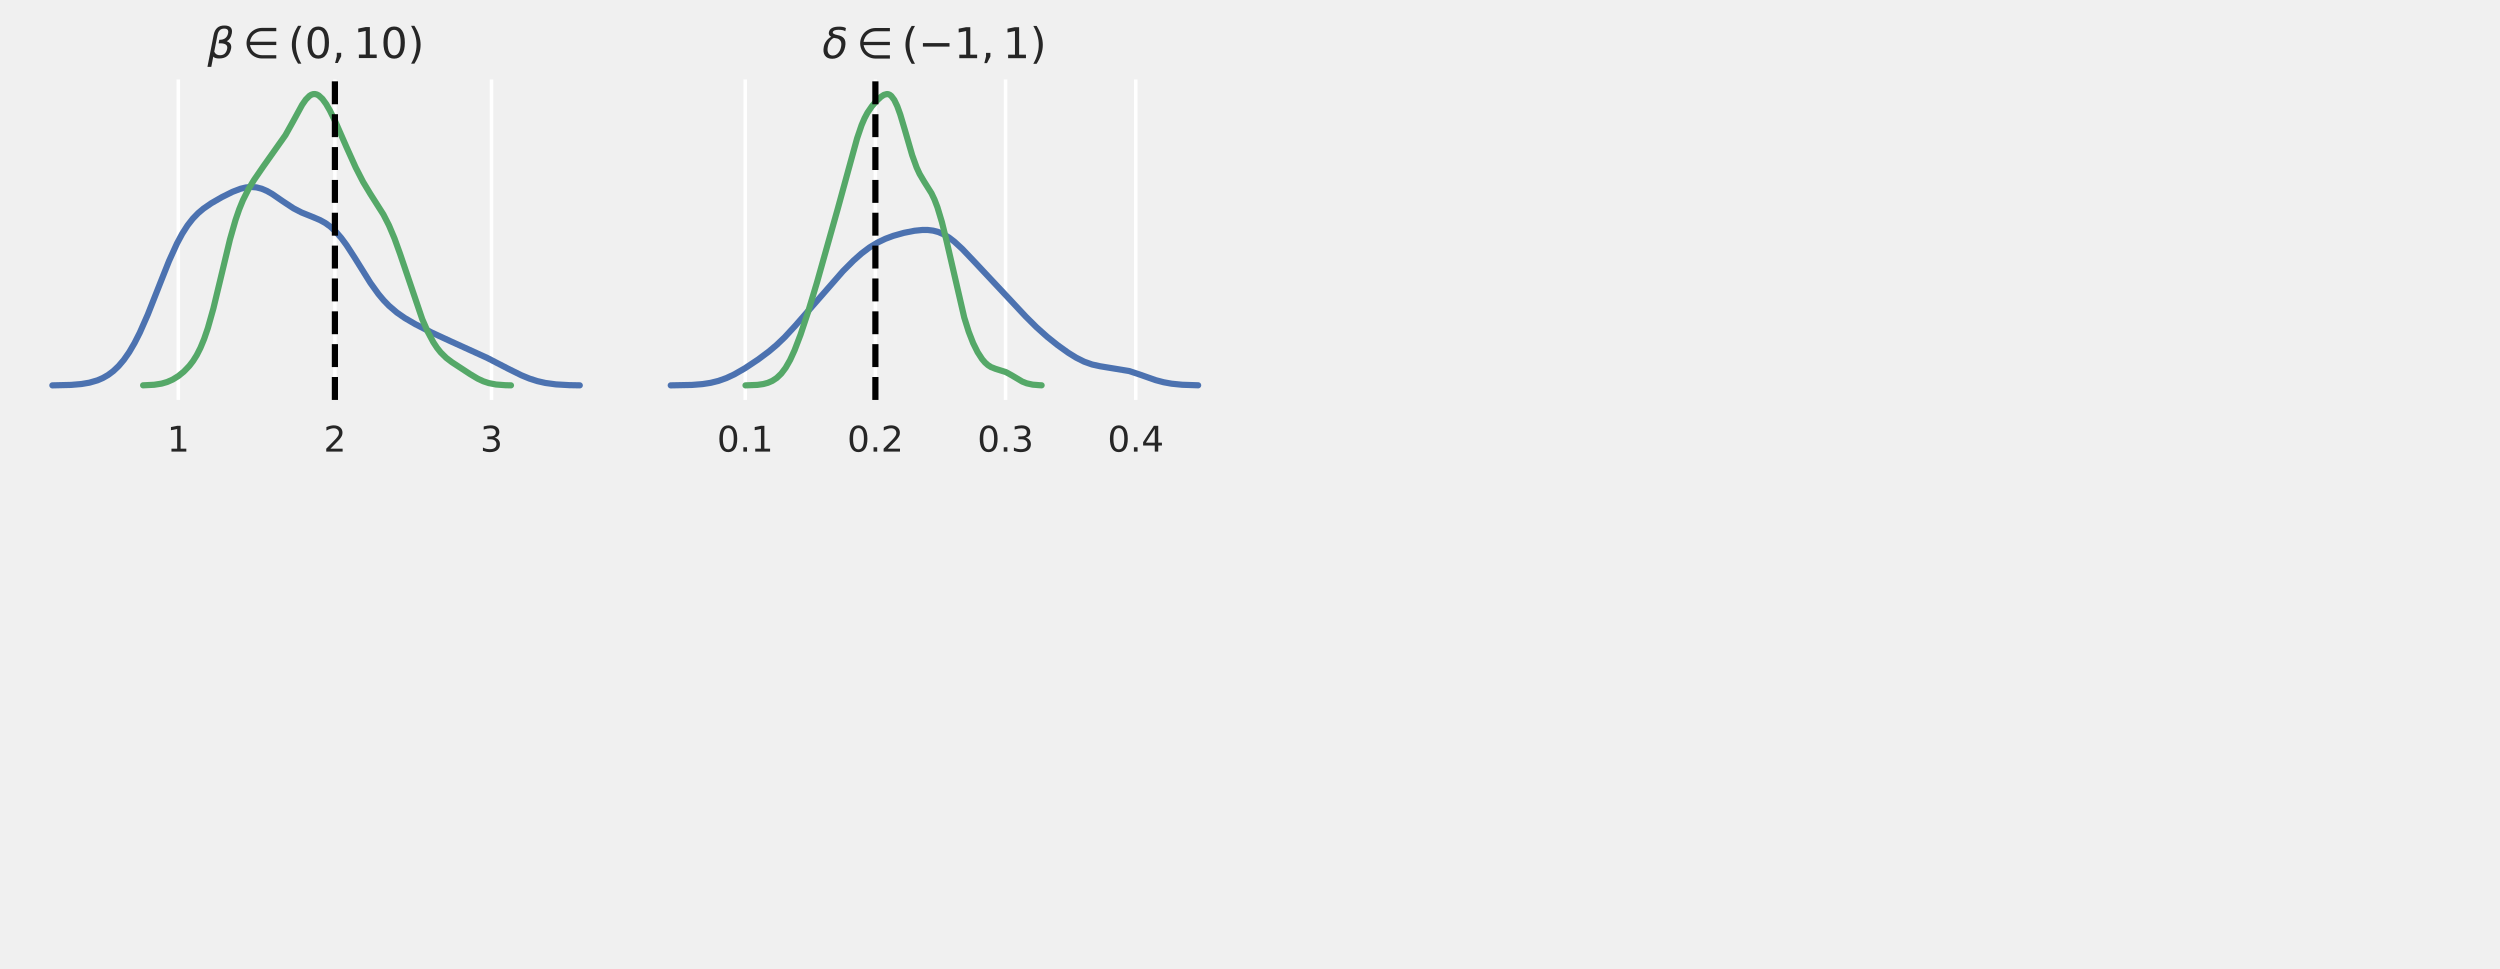
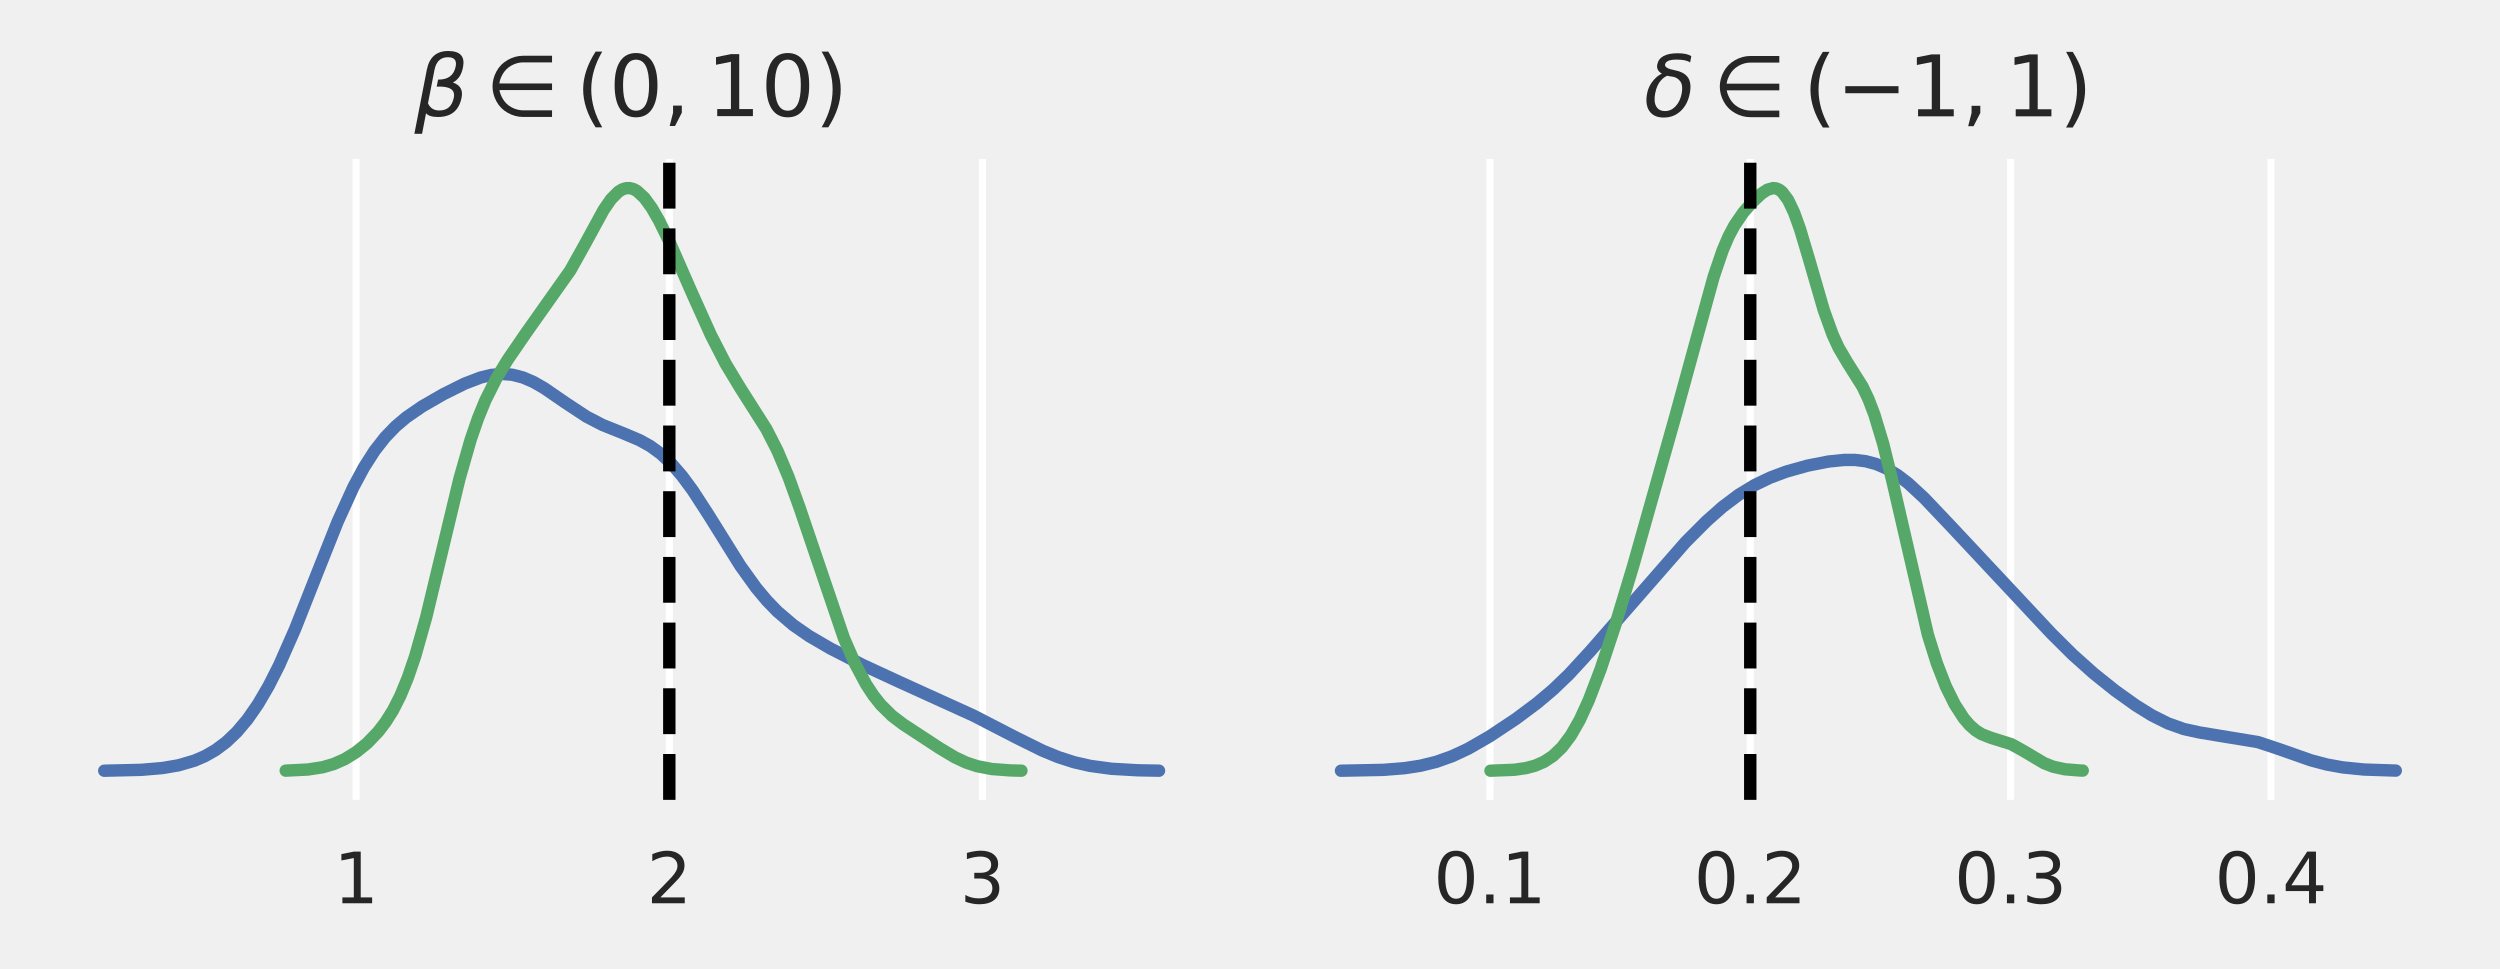
- <svg xmlns="http://www.w3.org/2000/svg" xmlns:xlink="http://www.w3.org/1999/xlink" height="500pt" version="1.1" viewBox="0 0 705.6 273.6" width="1290pt">
+ <svg xmlns="http://www.w3.org/2000/svg" xmlns:xlink="http://www.w3.org/1999/xlink" height="500pt" version="1.1" viewBox="0 0 352.8 136.8" width="1290pt">
  <defs>
    <style type="text/css">
*{stroke-linecap:butt;stroke-linejoin:round;}
  </style>
  </defs>
  <g id="figure_1">
    <g id="patch_1">
-       <path d="M 0 136.8 L 352.8 136.8 L 352.8 0 L 0 0 z " style="fill:none;" />
+       <path d="M 0 136.8  L 352.8 136.8  L 352.8 0  L 0 0  z " style="fill:none;" />
    </g>
    <g id="axes_1">
      <g id="patch_2">
-         <path d="M 7.2 112.922 L 171 112.922 L 171 22.44 L 7.2 22.44 z " style="fill:none;" />
+         <path d="M 7.2 112.922  L 171 112.922  L 171 22.44  L 7.2 22.44  z " style="fill:none;" />
      </g>
      <g id="matplotlib.axis_1">
        <g id="xtick_1">
          <g id="line2d_1">
-             <path clip-path="url(#p217ef95598)" d="M 50.207 112.922 L 50.207 22.44 " style="fill:none;stroke:#ffffff;stroke-linecap:round;" />
+             <path clip-path="url(#p217ef95598)" d="M 50.207 112.922  L 50.207 22.44  " style="fill:none;stroke:#ffffff;stroke-linecap:round;" />
          </g>
          <g id="line2d_2" />
          <g id="text_1">
            <defs>
-               <path d="M 12.406 8.297 L 28.516 8.297 L 28.516 63.922 L 10.984 60.406 L 10.984 69.391 L 28.422 72.906 L 38.281 72.906 L 38.281 8.297 L 54.391 8.297 L 54.391 0 L 12.406 0 z " id="DejaVuSans-49" />
+               <path d="M 12.406 8.297  L 28.516 8.297  L 28.516 63.922  L 10.984 60.406  L 10.984 69.391  L 28.422 72.906  L 38.281 72.906  L 38.281 8.297  L 54.391 8.297  L 54.391 0  L 12.406 0  z " id="DejaVuSans-49" />
            </defs>
            <g style="fill:#262626;" transform="translate(47.02565 127.5203)scale(0.1 -0.1)">
              <use xlink:href="#DejaVuSans-49" />
            </g>
          </g>
        </g>
        <g id="xtick_2">
          <g id="line2d_3">
-             <path clip-path="url(#p217ef95598)" d="M 94.42 112.922 L 94.42 22.44 " style="fill:none;stroke:#ffffff;stroke-linecap:round;" />
+             <path clip-path="url(#p217ef95598)" d="M 94.42 112.922  L 94.42 22.44  " style="fill:none;stroke:#ffffff;stroke-linecap:round;" />
          </g>
          <g id="line2d_4" />
          <g id="text_2">
            <defs>
-               <path d="M 19.188 8.297 L 53.609 8.297 L 53.609 0 L 7.328 0 L 7.328 8.297 Q 12.938 14.109 22.625 23.891 Q 32.328 33.688 34.812 36.531 Q 39.547 41.844 41.422 45.531 Q 43.312 49.219 43.312 52.781 Q 43.312 58.594 39.234 62.25 Q 35.156 65.922 28.609 65.922 Q 23.969 65.922 18.812 64.312 Q 13.672 62.703 7.812 59.422 L 7.812 69.391 Q 13.766 71.781 18.938 73 Q 24.125 74.219 28.422 74.219 Q 39.75 74.219 46.484 68.547 Q 53.219 62.891 53.219 53.422 Q 53.219 48.922 51.531 44.891 Q 49.859 40.875 45.406 35.406 Q 44.188 33.984 37.641 27.219 Q 31.109 20.453 19.188 8.297 z " id="DejaVuSans-50" />
+               <path d="M 19.188 8.297  L 53.609 8.297  L 53.609 0  L 7.328 0  L 7.328 8.297  Q 12.938 14.109 22.625 23.891  Q 32.328 33.688 34.812 36.531  Q 39.547 41.844 41.422 45.531  Q 43.312 49.219 43.312 52.781  Q 43.312 58.594 39.234 62.25  Q 35.156 65.922 28.609 65.922  Q 23.969 65.922 18.812 64.312  Q 13.672 62.703 7.812 59.422  L 7.812 69.391  Q 13.766 71.781 18.938 73  Q 24.125 74.219 28.422 74.219  Q 39.75 74.219 46.484 68.547  Q 53.219 62.891 53.219 53.422  Q 53.219 48.922 51.531 44.891  Q 49.859 40.875 45.406 35.406  Q 44.188 33.984 37.641 27.219  Q 31.109 20.453 19.188 8.297  z " id="DejaVuSans-50" />
            </defs>
            <g style="fill:#262626;" transform="translate(91.23867 127.5203)scale(0.1 -0.1)">
              <use xlink:href="#DejaVuSans-50" />
            </g>
          </g>
        </g>
        <g id="xtick_3">
          <g id="line2d_5">
-             <path clip-path="url(#p217ef95598)" d="M 138.633 112.922 L 138.633 22.44 " style="fill:none;stroke:#ffffff;stroke-linecap:round;" />
+             <path clip-path="url(#p217ef95598)" d="M 138.633 112.922  L 138.633 22.44  " style="fill:none;stroke:#ffffff;stroke-linecap:round;" />
          </g>
          <g id="line2d_6" />
          <g id="text_3">
            <defs>
-               <path d="M 40.578 39.312 Q 47.656 37.797 51.625 33 Q 55.609 28.219 55.609 21.188 Q 55.609 10.406 48.188 4.484 Q 40.766 -1.422 27.094 -1.422 Q 22.516 -1.422 17.656 -0.516 Q 12.797 0.391 7.625 2.203 L 7.625 11.719 Q 11.719 9.328 16.594 8.109 Q 21.484 6.891 26.812 6.891 Q 36.078 6.891 40.938 10.547 Q 45.797 14.203 45.797 21.188 Q 45.797 27.641 41.281 31.266 Q 36.766 34.906 28.719 34.906 L 20.219 34.906 L 20.219 43.016 L 29.109 43.016 Q 36.375 43.016 40.234 45.922 Q 44.094 48.828 44.094 54.297 Q 44.094 59.906 40.109 62.906 Q 36.141 65.922 28.719 65.922 Q 24.656 65.922 20.016 65.031 Q 15.375 64.156 9.812 62.312 L 9.812 71.094 Q 15.438 72.656 20.344 73.438 Q 25.25 74.219 29.594 74.219 Q 40.828 74.219 47.359 69.109 Q 53.906 64.016 53.906 55.328 Q 53.906 49.266 50.438 45.094 Q 46.969 40.922 40.578 39.312 z " id="DejaVuSans-51" />
+               <path d="M 40.578 39.312  Q 47.656 37.797 51.625 33  Q 55.609 28.219 55.609 21.188  Q 55.609 10.406 48.188 4.484  Q 40.766 -1.422 27.094 -1.422  Q 22.516 -1.422 17.656 -0.516  Q 12.797 0.391 7.625 2.203  L 7.625 11.719  Q 11.719 9.328 16.594 8.109  Q 21.484 6.891 26.812 6.891  Q 36.078 6.891 40.938 10.547  Q 45.797 14.203 45.797 21.188  Q 45.797 27.641 41.281 31.266  Q 36.766 34.906 28.719 34.906  L 20.219 34.906  L 20.219 43.016  L 29.109 43.016  Q 36.375 43.016 40.234 45.922  Q 44.094 48.828 44.094 54.297  Q 44.094 59.906 40.109 62.906  Q 36.141 65.922 28.719 65.922  Q 24.656 65.922 20.016 65.031  Q 15.375 64.156 9.812 62.312  L 9.812 71.094  Q 15.438 72.656 20.344 73.438  Q 25.25 74.219 29.594 74.219  Q 40.828 74.219 47.359 69.109  Q 53.906 64.016 53.906 55.328  Q 53.906 49.266 50.438 45.094  Q 46.969 40.922 40.578 39.312  z " id="DejaVuSans-51" />
            </defs>
            <g style="fill:#262626;" transform="translate(135.4517 127.5203)scale(0.1 -0.1)">
              <use xlink:href="#DejaVuSans-51" />
            </g>
          </g>
        </g>
      </g>
      <g id="matplotlib.axis_2" />
      <g id="line2d_7">
-         <path clip-path="url(#p217ef95598)" d="M 14.645 108.809 L 19.883 108.682 L 22.877 108.428 L 25.121 108.045 L 27.366 107.392 L 28.863 106.748 L 30.359 105.89 L 31.856 104.771 L 33.353 103.348 L 34.849 101.577 L 36.346 99.423 L 37.842 96.866 L 39.339 93.912 L 41.584 88.816 L 44.577 81.239 L 47.57 73.719 L 49.815 68.772 L 51.312 65.985 L 52.808 63.643 L 54.305 61.727 L 55.801 60.178 L 57.298 58.914 L 59.543 57.37 L 62.536 55.646 L 65.529 54.158 L 67.774 53.299 L 69.27 52.934 L 70.767 52.791 L 72.264 52.906 L 73.76 53.293 L 75.257 53.938 L 76.753 54.796 L 79.746 56.856 L 82.74 58.828 L 84.984 59.99 L 87.978 61.193 L 90.222 62.142 L 91.719 62.972 L 93.216 64.06 L 94.712 65.459 L 96.209 67.186 L 97.705 69.214 L 99.95 72.673 L 104.44 79.872 L 106.685 82.996 L 108.181 84.784 L 109.678 86.33 L 111.923 88.251 L 114.168 89.808 L 117.161 91.552 L 121.65 93.846 L 126.888 96.269 L 137.365 101.029 L 143.351 104.117 L 147.092 105.967 L 149.337 106.89 L 151.582 107.612 L 153.827 108.125 L 156.82 108.532 L 160.561 108.747 L 163.555 108.803 L 163.555 108.803 " style="fill:none;stroke:#4c72b0;stroke-linecap:round;stroke-width:1.75;" />
+         <path clip-path="url(#p217ef95598)" d="M 14.645 108.809  L 19.883 108.682  L 22.877 108.428  L 25.121 108.045  L 27.366 107.392  L 28.863 106.748  L 30.359 105.89  L 31.856 104.771  L 33.353 103.348  L 34.849 101.577  L 36.346 99.423  L 37.842 96.866  L 39.339 93.912  L 41.584 88.816  L 44.577 81.239  L 47.57 73.719  L 49.815 68.772  L 51.312 65.985  L 52.808 63.643  L 54.305 61.727  L 55.801 60.178  L 57.298 58.914  L 59.543 57.37  L 62.536 55.646  L 65.529 54.158  L 67.774 53.299  L 69.27 52.934  L 70.767 52.791  L 72.264 52.906  L 73.76 53.293  L 75.257 53.938  L 76.753 54.796  L 79.746 56.856  L 82.74 58.828  L 84.984 59.99  L 87.978 61.193  L 90.222 62.142  L 91.719 62.972  L 93.216 64.06  L 94.712 65.459  L 96.209 67.186  L 97.705 69.214  L 99.95 72.673  L 104.44 79.872  L 106.685 82.996  L 108.181 84.784  L 109.678 86.33  L 111.923 88.251  L 114.168 89.808  L 117.161 91.552  L 121.65 93.846  L 126.888 96.269  L 137.365 101.029  L 143.351 104.117  L 147.092 105.967  L 149.337 106.89  L 151.582 107.612  L 153.827 108.125  L 156.82 108.532  L 160.561 108.747  L 163.555 108.803  L 163.555 108.803  " style="fill:none;stroke:#4c72b0;stroke-linecap:round;stroke-width:1.75;" />
      </g>
      <g id="line2d_8">
-         <path clip-path="url(#p217ef95598)" d="M 40.265 108.797 L 43.397 108.638 L 45.485 108.314 L 47.05 107.859 L 48.616 107.165 L 50.182 106.2 L 51.748 104.937 L 53.314 103.311 L 54.357 101.952 L 55.401 100.29 L 56.445 98.237 L 57.489 95.713 L 58.533 92.666 L 60.099 87.128 L 62.186 78.458 L 64.796 67.583 L 66.362 62.106 L 67.406 59.075 L 68.45 56.521 L 70.015 53.401 L 71.581 50.82 L 74.191 47.01 L 80.454 38.155 L 82.542 34.411 L 85.152 29.624 L 86.195 28.117 L 87.239 27.067 L 87.761 26.746 L 88.283 26.574 L 88.805 26.553 L 89.327 26.682 L 89.849 26.958 L 90.893 27.92 L 91.937 29.355 L 92.981 31.164 L 94.546 34.359 L 97.678 41.501 L 100.288 47.295 L 102.375 51.358 L 104.463 54.817 L 108.117 60.566 L 109.682 63.626 L 111.248 67.337 L 112.814 71.676 L 119.077 90.107 L 120.643 93.696 L 122.209 96.623 L 123.253 98.207 L 124.296 99.518 L 125.862 101.058 L 127.428 102.249 L 132.647 105.668 L 134.735 106.914 L 136.301 107.648 L 137.867 108.169 L 139.954 108.569 L 142.564 108.765 L 144.13 108.804 L 144.13 108.804 " style="fill:none;stroke:#55a868;stroke-linecap:round;stroke-width:1.75;" />
+         <path clip-path="url(#p217ef95598)" d="M 40.265 108.797  L 43.397 108.638  L 45.485 108.314  L 47.05 107.859  L 48.616 107.165  L 50.182 106.2  L 51.748 104.937  L 53.314 103.311  L 54.357 101.952  L 55.401 100.29  L 56.445 98.237  L 57.489 95.713  L 58.533 92.666  L 60.099 87.128  L 62.186 78.458  L 64.796 67.583  L 66.362 62.106  L 67.406 59.075  L 68.45 56.521  L 70.015 53.401  L 71.581 50.82  L 74.191 47.01  L 80.454 38.155  L 82.542 34.411  L 85.152 29.624  L 86.195 28.117  L 87.239 27.067  L 87.761 26.746  L 88.283 26.574  L 88.805 26.553  L 89.327 26.682  L 89.849 26.958  L 90.893 27.92  L 91.937 29.355  L 92.981 31.164  L 94.546 34.359  L 97.678 41.501  L 100.288 47.295  L 102.375 51.358  L 104.463 54.817  L 108.117 60.566  L 109.682 63.626  L 111.248 67.337  L 112.814 71.676  L 119.077 90.107  L 120.643 93.696  L 122.209 96.623  L 123.253 98.207  L 124.296 99.518  L 125.862 101.058  L 127.428 102.249  L 132.647 105.668  L 134.735 106.914  L 136.301 107.648  L 137.867 108.169  L 139.954 108.569  L 142.564 108.765  L 144.13 108.804  L 144.13 108.804  " style="fill:none;stroke:#55a868;stroke-linecap:round;stroke-width:1.75;" />
      </g>
      <g id="line2d_9">
-         <path clip-path="url(#p217ef95598)" d="M 94.42 112.922 L 94.42 22.44 " style="fill:none;stroke:#000000;stroke-dasharray:6.475,2.8;stroke-dashoffset:0;stroke-width:1.75;" />
+         <path clip-path="url(#p217ef95598)" d="M 94.42 112.922  L 94.42 22.44  " style="fill:none;stroke:#000000;stroke-dasharray:6.475,2.8;stroke-dashoffset:0;stroke-width:1.75;" />
      </g>
      <g id="patch_3">
-         <path d="M 7.2 112.922 L 7.2 22.44 " style="fill:none;" />
+         <path d="M 7.2 112.922  L 7.2 22.44  " style="fill:none;" />
      </g>
      <g id="patch_4">
-         <path d="M 171 112.922 L 171 22.44 " style="fill:none;" />
+         <path d="M 171 112.922  L 171 22.44  " style="fill:none;" />
      </g>
      <g id="patch_5">
-         <path d="M 7.2 112.922 L 171 112.922 " style="fill:none;" />
+         <path d="M 7.2 112.922  L 171 112.922  " style="fill:none;" />
      </g>
      <g id="patch_6">
-         <path d="M 7.2 22.44 L 171 22.44 " style="fill:none;" />
+         <path d="M 7.2 22.44  L 171 22.44  " style="fill:none;" />
      </g>
      <g id="text_4">
        <defs>
-           <path d="M 13.625 3.375 L 8.938 -20.797 L -0.094 -20.797 L 14.5 54.344 Q 18.844 76.609 39.656 76.609 Q 60.75 76.609 57.172 57.812 Q 54.734 44.438 45.219 39.547 Q 58.016 35.156 55.516 22.125 Q 51.125 -1.078 27.484 -1.031 Q 17.141 -0.984 13.625 3.375 z M 15.922 15.094 Q 19.672 6.594 29.297 6.641 Q 43.359 6.641 46.344 21.969 Q 49.031 35.75 26.172 34.672 L 27.781 42.969 Q 45.453 42.672 48.531 58.594 Q 50.641 69.344 39.203 69.281 Q 26.422 69.281 23.484 54.047 z " id="DejaVuSans-Oblique-946" />
-           <path d="M 16.75 30.609 Q 17.094 27 20.172 21.141 Q 23.781 14.359 30.609 10.547 Q 37.312 6.844 44.531 6.781 L 78.562 6.781 L 78.562 -0.984 L 44.531 -0.984 Q 35.156 -0.984 26.484 3.844 Q 17.828 8.688 13.188 17.281 Q 8.547 25.875 8.547 35.016 Q 8.547 44.047 13.188 52.641 Q 17.828 61.234 26.484 66.109 Q 35.156 71 44.531 71 L 78.562 71 L 78.562 63.234 L 44.531 63.234 Q 37.312 63.188 30.609 59.422 Q 23.828 55.562 20.172 48.828 Q 17.047 42.969 16.609 38.422 L 78.562 38.422 L 78.562 30.609 z " id="DejaVuSans-8712" />
-           <path d="M 31 75.875 Q 24.469 64.656 21.281 53.656 Q 18.109 42.672 18.109 31.391 Q 18.109 20.125 21.312 9.062 Q 24.516 -2 31 -13.188 L 23.188 -13.188 Q 15.875 -1.703 12.234 9.375 Q 8.594 20.453 8.594 31.391 Q 8.594 42.281 12.203 53.312 Q 15.828 64.359 23.188 75.875 z " id="DejaVuSans-40" />
-           <path d="M 31.781 66.406 Q 24.172 66.406 20.328 58.906 Q 16.5 51.422 16.5 36.375 Q 16.5 21.391 20.328 13.891 Q 24.172 6.391 31.781 6.391 Q 39.453 6.391 43.281 13.891 Q 47.125 21.391 47.125 36.375 Q 47.125 51.422 43.281 58.906 Q 39.453 66.406 31.781 66.406 z M 31.781 74.219 Q 44.047 74.219 50.516 64.516 Q 56.984 54.828 56.984 36.375 Q 56.984 17.969 50.516 8.266 Q 44.047 -1.422 31.781 -1.422 Q 19.531 -1.422 13.062 8.266 Q 6.594 17.969 6.594 36.375 Q 6.594 54.828 13.062 64.516 Q 19.531 74.219 31.781 74.219 z " id="DejaVuSans-48" />
-           <path d="M 11.719 12.406 L 22.016 12.406 L 22.016 4 L 14.016 -11.625 L 7.719 -11.625 L 11.719 4 z " id="DejaVuSans-44" />
-           <path d="M 8.016 75.875 L 15.828 75.875 Q 23.141 64.359 26.781 53.312 Q 30.422 42.281 30.422 31.391 Q 30.422 20.453 26.781 9.375 Q 23.141 -1.703 15.828 -13.188 L 8.016 -13.188 Q 14.5 -2 17.703 9.062 Q 20.906 20.125 20.906 31.391 Q 20.906 42.672 17.703 53.656 Q 14.5 64.656 8.016 75.875 z " id="DejaVuSans-41" />
+           <path d="M 13.625 3.375  L 8.938 -20.797  L -0.094 -20.797  L 14.5 54.344  Q 18.844 76.609 39.656 76.609  Q 60.75 76.609 57.172 57.812  Q 54.734 44.438 45.219 39.547  Q 58.016 35.156 55.516 22.125  Q 51.125 -1.078 27.484 -1.031  Q 17.141 -0.984 13.625 3.375  z M 15.922 15.094  Q 19.672 6.594 29.297 6.641  Q 43.359 6.641 46.344 21.969  Q 49.031 35.75 26.172 34.672  L 27.781 42.969  Q 45.453 42.672 48.531 58.594  Q 50.641 69.344 39.203 69.281  Q 26.422 69.281 23.484 54.047  z " id="DejaVuSans-Oblique-946" />
+           <path d="M 16.75 30.609  Q 17.094 27 20.172 21.141  Q 23.781 14.359 30.609 10.547  Q 37.312 6.844 44.531 6.781  L 78.562 6.781  L 78.562 -0.984  L 44.531 -0.984  Q 35.156 -0.984 26.484 3.844  Q 17.828 8.688 13.188 17.281  Q 8.547 25.875 8.547 35.016  Q 8.547 44.047 13.188 52.641  Q 17.828 61.234 26.484 66.109  Q 35.156 71 44.531 71  L 78.562 71  L 78.562 63.234  L 44.531 63.234  Q 37.312 63.188 30.609 59.422  Q 23.828 55.562 20.172 48.828  Q 17.047 42.969 16.609 38.422  L 78.562 38.422  L 78.562 30.609  z " id="DejaVuSans-8712" />
+           <path d="M 31 75.875  Q 24.469 64.656 21.281 53.656  Q 18.109 42.672 18.109 31.391  Q 18.109 20.125 21.312 9.062  Q 24.516 -2 31 -13.188  L 23.188 -13.188  Q 15.875 -1.703 12.234 9.375  Q 8.594 20.453 8.594 31.391  Q 8.594 42.281 12.203 53.312  Q 15.828 64.359 23.188 75.875  z " id="DejaVuSans-40" />
+           <path d="M 31.781 66.406  Q 24.172 66.406 20.328 58.906  Q 16.5 51.422 16.5 36.375  Q 16.5 21.391 20.328 13.891  Q 24.172 6.391 31.781 6.391  Q 39.453 6.391 43.281 13.891  Q 47.125 21.391 47.125 36.375  Q 47.125 51.422 43.281 58.906  Q 39.453 66.406 31.781 66.406  z M 31.781 74.219  Q 44.047 74.219 50.516 64.516  Q 56.984 54.828 56.984 36.375  Q 56.984 17.969 50.516 8.266  Q 44.047 -1.422 31.781 -1.422  Q 19.531 -1.422 13.062 8.266  Q 6.594 17.969 6.594 36.375  Q 6.594 54.828 13.062 64.516  Q 19.531 74.219 31.781 74.219  z " id="DejaVuSans-48" />
+           <path d="M 11.719 12.406  L 22.016 12.406  L 22.016 4  L 14.016 -11.625  L 7.719 -11.625  L 11.719 4  z " id="DejaVuSans-44" />
+           <path d="M 8.016 75.875  L 15.828 75.875  Q 23.141 64.359 26.781 53.312  Q 30.422 42.281 30.422 31.391  Q 30.422 20.453 26.781 9.375  Q 23.141 -1.703 15.828 -13.188  L 8.016 -13.188  Q 14.5 -2 17.703 9.062  Q 20.906 20.125 20.906 31.391  Q 20.906 42.672 17.703 53.656  Q 14.5 64.656 8.016 75.875  z " id="DejaVuSans-41" />
        </defs>
        <g style="fill:#262626;" transform="translate(58.44 16.44)scale(0.12 -0.12)">
          <use transform="translate(0 0.390625)" xlink:href="#DejaVuSans-Oblique-946" />
          <use transform="translate(83.30078 0.390625)" xlink:href="#DejaVuSans-8712" />
          <use transform="translate(189.8926 0.390625)" xlink:href="#DejaVuSans-40" />
          <use transform="translate(228.9062 0.390625)" xlink:href="#DejaVuSans-48" />
          <use transform="translate(292.5293 0.390625)" xlink:href="#DejaVuSans-44" />
          <use transform="translate(343.7988 0.390625)" xlink:href="#DejaVuSans-49" />
          <use transform="translate(407.4219 0.390625)" xlink:href="#DejaVuSans-48" />
          <use transform="translate(471.0449 0.390625)" xlink:href="#DejaVuSans-41" />
        </g>
      </g>
    </g>
    <g id="axes_2">
      <g id="patch_7">
-         <path d="M 181.8 112.922 L 345.6 112.922 L 345.6 22.44 L 181.8 22.44 z " style="fill:none;" />
+         <path d="M 181.8 112.922  L 345.6 112.922  L 345.6 22.44  L 181.8 22.44  z " style="fill:none;" />
      </g>
      <g id="matplotlib.axis_3">
        <g id="xtick_4">
          <g id="line2d_10">
-             <path clip-path="url(#p30959fd4c7)" d="M 210.268 112.922 L 210.268 22.44 " style="fill:none;stroke:#ffffff;stroke-linecap:round;" />
+             <path clip-path="url(#p30959fd4c7)" d="M 210.268 112.922  L 210.268 22.44  " style="fill:none;stroke:#ffffff;stroke-linecap:round;" />
          </g>
          <g id="line2d_11" />
          <g id="text_5">
            <defs>
-               <path d="M 10.688 12.406 L 21 12.406 L 21 0 L 10.688 0 z " id="DejaVuSans-46" />
+               <path d="M 10.688 12.406  L 21 12.406  L 21 0  L 10.688 0  z " id="DejaVuSans-46" />
            </defs>
            <g style="fill:#262626;" transform="translate(202.3164 127.5203)scale(0.1 -0.1)">
              <use xlink:href="#DejaVuSans-48" />
              <use x="63.623" xlink:href="#DejaVuSans-46" />
              <use x="95.41" xlink:href="#DejaVuSans-49" />
            </g>
          </g>
        </g>
        <g id="xtick_5">
          <g id="line2d_12">
-             <path clip-path="url(#p30959fd4c7)" d="M 247.025 112.922 L 247.025 22.44 " style="fill:none;stroke:#ffffff;stroke-linecap:round;" />
+             <path clip-path="url(#p30959fd4c7)" d="M 247.025 112.922  L 247.025 22.44  " style="fill:none;stroke:#ffffff;stroke-linecap:round;" />
          </g>
          <g id="line2d_13" />
          <g id="text_6">
            <g style="fill:#262626;" transform="translate(239.0739 127.5203)scale(0.1 -0.1)">
              <use xlink:href="#DejaVuSans-48" />
              <use x="63.623" xlink:href="#DejaVuSans-46" />
              <use x="95.41" xlink:href="#DejaVuSans-50" />
            </g>
          </g>
        </g>
        <g id="xtick_6">
          <g id="line2d_14">
-             <path clip-path="url(#p30959fd4c7)" d="M 283.783 112.922 L 283.783 22.44 " style="fill:none;stroke:#ffffff;stroke-linecap:round;" />
+             <path clip-path="url(#p30959fd4c7)" d="M 283.783 112.922  L 283.783 22.44  " style="fill:none;stroke:#ffffff;stroke-linecap:round;" />
          </g>
          <g id="line2d_15" />
          <g id="text_7">
            <g style="fill:#262626;" transform="translate(275.8313 127.5203)scale(0.1 -0.1)">
              <use xlink:href="#DejaVuSans-48" />
              <use x="63.623" xlink:href="#DejaVuSans-46" />
              <use x="95.41" xlink:href="#DejaVuSans-51" />
            </g>
          </g>
        </g>
        <g id="xtick_7">
          <g id="line2d_16">
-             <path clip-path="url(#p30959fd4c7)" d="M 320.54 112.922 L 320.54 22.44 " style="fill:none;stroke:#ffffff;stroke-linecap:round;" />
+             <path clip-path="url(#p30959fd4c7)" d="M 320.54 112.922  L 320.54 22.44  " style="fill:none;stroke:#ffffff;stroke-linecap:round;" />
          </g>
          <g id="line2d_17" />
          <g id="text_8">
            <defs>
-               <path d="M 37.797 64.312 L 12.891 25.391 L 37.797 25.391 z M 35.203 72.906 L 47.609 72.906 L 47.609 25.391 L 58.016 25.391 L 58.016 17.188 L 47.609 17.188 L 47.609 0 L 37.797 0 L 37.797 17.188 L 4.891 17.188 L 4.891 26.703 z " id="DejaVuSans-52" />
+               <path d="M 37.797 64.312  L 12.891 25.391  L 37.797 25.391  z M 35.203 72.906  L 47.609 72.906  L 47.609 25.391  L 58.016 25.391  L 58.016 17.188  L 47.609 17.188  L 47.609 0  L 37.797 0  L 37.797 17.188  L 4.891 17.188  L 4.891 26.703  z " id="DejaVuSans-52" />
            </defs>
            <g style="fill:#262626;" transform="translate(312.5888 127.5203)scale(0.1 -0.1)">
              <use xlink:href="#DejaVuSans-48" />
              <use x="63.623" xlink:href="#DejaVuSans-46" />
              <use x="95.41" xlink:href="#DejaVuSans-52" />
            </g>
          </g>
        </g>
      </g>
      <g id="matplotlib.axis_4" />
      <g id="line2d_18">
-         <path clip-path="url(#p30959fd4c7)" d="M 189.245 108.809 L 195.232 108.687 L 198.225 108.449 L 200.47 108.103 L 202.715 107.548 L 204.959 106.747 L 207.204 105.697 L 210.197 103.978 L 213.939 101.492 L 216.932 99.259 L 219.177 97.363 L 221.422 95.212 L 224.415 91.96 L 237.884 76.544 L 240.877 73.546 L 243.122 71.56 L 245.367 69.87 L 247.612 68.499 L 249.857 67.421 L 252.102 66.584 L 255.095 65.742 L 258.088 65.155 L 260.333 64.928 L 261.829 64.935 L 263.326 65.118 L 264.822 65.52 L 266.319 66.169 L 267.816 67.073 L 269.312 68.217 L 271.557 70.288 L 275.298 74.228 L 289.516 89.416 L 292.509 92.392 L 295.502 95.072 L 298.495 97.468 L 301.488 99.607 L 303.733 100.996 L 305.978 102.12 L 308.223 102.919 L 310.468 103.412 L 318.699 104.767 L 321.692 105.763 L 326.182 107.341 L 328.427 107.933 L 330.672 108.34 L 333.665 108.64 L 338.155 108.79 L 338.155 108.79 " style="fill:none;stroke:#4c72b0;stroke-linecap:round;stroke-width:1.75;" />
+         <path clip-path="url(#p30959fd4c7)" d="M 189.245 108.809  L 195.232 108.687  L 198.225 108.449  L 200.47 108.103  L 202.715 107.548  L 204.959 106.747  L 207.204 105.697  L 210.197 103.978  L 213.939 101.492  L 216.932 99.259  L 219.177 97.363  L 221.422 95.212  L 224.415 91.96  L 237.884 76.544  L 240.877 73.546  L 243.122 71.56  L 245.367 69.87  L 247.612 68.499  L 249.857 67.421  L 252.102 66.584  L 255.095 65.742  L 258.088 65.155  L 260.333 64.928  L 261.829 64.935  L 263.326 65.118  L 264.822 65.52  L 266.319 66.169  L 267.816 67.073  L 269.312 68.217  L 271.557 70.288  L 275.298 74.228  L 289.516 89.416  L 292.509 92.392  L 295.502 95.072  L 298.495 97.468  L 301.488 99.607  L 303.733 100.996  L 305.978 102.12  L 308.223 102.919  L 310.468 103.412  L 318.699 104.767  L 321.692 105.763  L 326.182 107.341  L 328.427 107.933  L 330.672 108.34  L 333.665 108.64  L 338.155 108.79  L 338.155 108.79  " style="fill:none;stroke:#4c72b0;stroke-linecap:round;stroke-width:1.75;" />
      </g>
      <g id="line2d_19">
-         <path clip-path="url(#p30959fd4c7)" d="M 210.35 108.808 L 213.711 108.675 L 215.392 108.434 L 216.652 108.094 L 217.913 107.547 L 219.173 106.718 L 220.434 105.514 L 221.694 103.841 L 222.955 101.633 L 224.215 98.882 L 225.896 94.484 L 227.996 88.166 L 230.517 79.805 L 236.4 58.952 L 239.341 48.215 L 241.862 39.061 L 243.122 35.357 L 243.963 33.389 L 244.803 31.804 L 246.063 29.974 L 247.324 28.532 L 248.584 27.35 L 249.425 26.79 L 250.265 26.553 L 250.685 26.6 L 251.105 26.779 L 251.525 27.105 L 252.366 28.23 L 253.206 29.992 L 254.046 32.324 L 255.307 36.55 L 257.408 43.791 L 258.668 47.278 L 259.508 49.098 L 260.769 51.24 L 262.87 54.577 L 263.71 56.341 L 264.55 58.539 L 265.811 62.721 L 267.071 67.835 L 272.113 89.646 L 273.374 93.666 L 274.634 96.897 L 275.895 99.443 L 277.155 101.388 L 277.995 102.371 L 278.836 103.115 L 279.676 103.644 L 280.936 104.138 L 283.878 105.064 L 285.558 105.989 L 288.499 107.738 L 289.76 108.234 L 291.44 108.606 L 293.541 108.775 L 293.961 108.789 L 293.961 108.789 " style="fill:none;stroke:#55a868;stroke-linecap:round;stroke-width:1.75;" />
+         <path clip-path="url(#p30959fd4c7)" d="M 210.35 108.808  L 213.711 108.675  L 215.392 108.434  L 216.652 108.094  L 217.913 107.547  L 219.173 106.718  L 220.434 105.514  L 221.694 103.841  L 222.955 101.633  L 224.215 98.882  L 225.896 94.484  L 227.996 88.166  L 230.517 79.805  L 236.4 58.952  L 239.341 48.215  L 241.862 39.061  L 243.122 35.357  L 243.963 33.389  L 244.803 31.804  L 246.063 29.974  L 247.324 28.532  L 248.584 27.35  L 249.425 26.79  L 250.265 26.553  L 250.685 26.6  L 251.105 26.779  L 251.525 27.105  L 252.366 28.23  L 253.206 29.992  L 254.046 32.324  L 255.307 36.55  L 257.408 43.791  L 258.668 47.278  L 259.508 49.098  L 260.769 51.24  L 262.87 54.577  L 263.71 56.341  L 264.55 58.539  L 265.811 62.721  L 267.071 67.835  L 272.113 89.646  L 273.374 93.666  L 274.634 96.897  L 275.895 99.443  L 277.155 101.388  L 277.995 102.371  L 278.836 103.115  L 279.676 103.644  L 280.936 104.138  L 283.878 105.064  L 285.558 105.989  L 288.499 107.738  L 289.76 108.234  L 291.44 108.606  L 293.541 108.775  L 293.961 108.789  L 293.961 108.789  " style="fill:none;stroke:#55a868;stroke-linecap:round;stroke-width:1.75;" />
      </g>
      <g id="line2d_20">
-         <path clip-path="url(#p30959fd4c7)" d="M 247.025 112.922 L 247.025 22.44 " style="fill:none;stroke:#000000;stroke-dasharray:6.475,2.8;stroke-dashoffset:0;stroke-width:1.75;" />
+         <path clip-path="url(#p30959fd4c7)" d="M 247.025 112.922  L 247.025 22.44  " style="fill:none;stroke:#000000;stroke-dasharray:6.475,2.8;stroke-dashoffset:0;stroke-width:1.75;" />
      </g>
      <g id="patch_8">
-         <path d="M 181.8 112.922 L 181.8 22.44 " style="fill:none;" />
+         <path d="M 181.8 112.922  L 181.8 22.44  " style="fill:none;" />
      </g>
      <g id="patch_9">
-         <path d="M 345.6 112.922 L 345.6 22.44 " style="fill:none;" />
+         <path d="M 345.6 112.922  L 345.6 22.44  " style="fill:none;" />
      </g>
      <g id="patch_10">
-         <path d="M 181.8 112.922 L 345.6 112.922 " style="fill:none;" />
+         <path d="M 181.8 112.922  L 345.6 112.922  " style="fill:none;" />
      </g>
      <g id="patch_11">
-         <path d="M 181.8 22.44 L 345.6 22.44 " style="fill:none;" />
+         <path d="M 181.8 22.44  L 345.6 22.44  " style="fill:none;" />
      </g>
      <g id="text_9">
        <defs>
-           <path d="M 54.25 63.328 Q 49.953 66.75 38.281 66.75 Q 25.922 66.75 24.812 61.031 Q 23.922 56.547 36.375 54.203 Q 46.141 52.391 50.828 46.922 Q 56.5 40.328 53.859 26.812 Q 51.312 13.875 43.172 6.25 Q 34.969 -1.422 23.25 -1.422 Q 11.578 -1.422 6.344 6.25 Q 1.125 13.875 3.766 27.297 Q 5.672 37.25 13.922 45.312 Q 17.141 48.438 21.141 50.203 Q 14.266 54.047 15.625 60.938 Q 18.219 74.219 39.75 74.219 Q 50.531 74.219 55.719 70.797 z M 27.391 47.75 Q 23.828 46.344 20.406 42.781 Q 15.141 37.25 13.234 27.297 Q 11.281 17.391 14.359 11.812 Q 17.484 6.203 24.75 6.203 Q 31.938 6.203 37.203 11.859 Q 42.531 17.531 44.344 26.812 Q 46.188 36.531 42.672 41.219 Q 38.922 46.234 32.859 46.781 Q 29.781 47.078 27.391 47.75 z " id="DejaVuSans-Oblique-948" />
-           <path d="M 10.594 35.5 L 73.188 35.5 L 73.188 27.203 L 10.594 27.203 z " id="DejaVuSans-8722" />
+           <path d="M 54.25 63.328  Q 49.953 66.75 38.281 66.75  Q 25.922 66.75 24.812 61.031  Q 23.922 56.547 36.375 54.203  Q 46.141 52.391 50.828 46.922  Q 56.5 40.328 53.859 26.812  Q 51.312 13.875 43.172 6.25  Q 34.969 -1.422 23.25 -1.422  Q 11.578 -1.422 6.344 6.25  Q 1.125 13.875 3.766 27.297  Q 5.672 37.25 13.922 45.312  Q 17.141 48.438 21.141 50.203  Q 14.266 54.047 15.625 60.938  Q 18.219 74.219 39.75 74.219  Q 50.531 74.219 55.719 70.797  z M 27.391 47.75  Q 23.828 46.344 20.406 42.781  Q 15.141 37.25 13.234 27.297  Q 11.281 17.391 14.359 11.812  Q 17.484 6.203 24.75 6.203  Q 31.938 6.203 37.203 11.859  Q 42.531 17.531 44.344 26.812  Q 46.188 36.531 42.672 41.219  Q 38.922 46.234 32.859 46.781  Q 29.781 47.078 27.391 47.75  z " id="DejaVuSans-Oblique-948" />
+           <path d="M 10.594 35.5  L 73.188 35.5  L 73.188 27.203  L 10.594 27.203  z " id="DejaVuSans-8722" />
        </defs>
        <g style="fill:#262626;" transform="translate(232.02 16.44)scale(0.12 -0.12)">
          <use transform="translate(0 0.125)" xlink:href="#DejaVuSans-Oblique-948" />
          <use transform="translate(80.66406 0.125)" xlink:href="#DejaVuSans-8712" />
          <use transform="translate(187.2559 0.125)" xlink:href="#DejaVuSans-40" />
          <use transform="translate(226.2695 0.125)" xlink:href="#DejaVuSans-8722" />
          <use transform="translate(310.0586 0.125)" xlink:href="#DejaVuSans-49" />
          <use transform="translate(373.6816 0.125)" xlink:href="#DejaVuSans-44" />
          <use transform="translate(424.9512 0.125)" xlink:href="#DejaVuSans-49" />
          <use transform="translate(488.5742 0.125)" xlink:href="#DejaVuSans-41" />
        </g>
      </g>
    </g>
  </g>
  <defs>
    <clipPath id="p217ef95598">
      <rect height="90.482" width="163.8" x="7.2" y="22.44" />
    </clipPath>
    <clipPath id="p30959fd4c7">
      <rect height="90.482" width="163.8" x="181.8" y="22.44" />
    </clipPath>
  </defs>
</svg>
